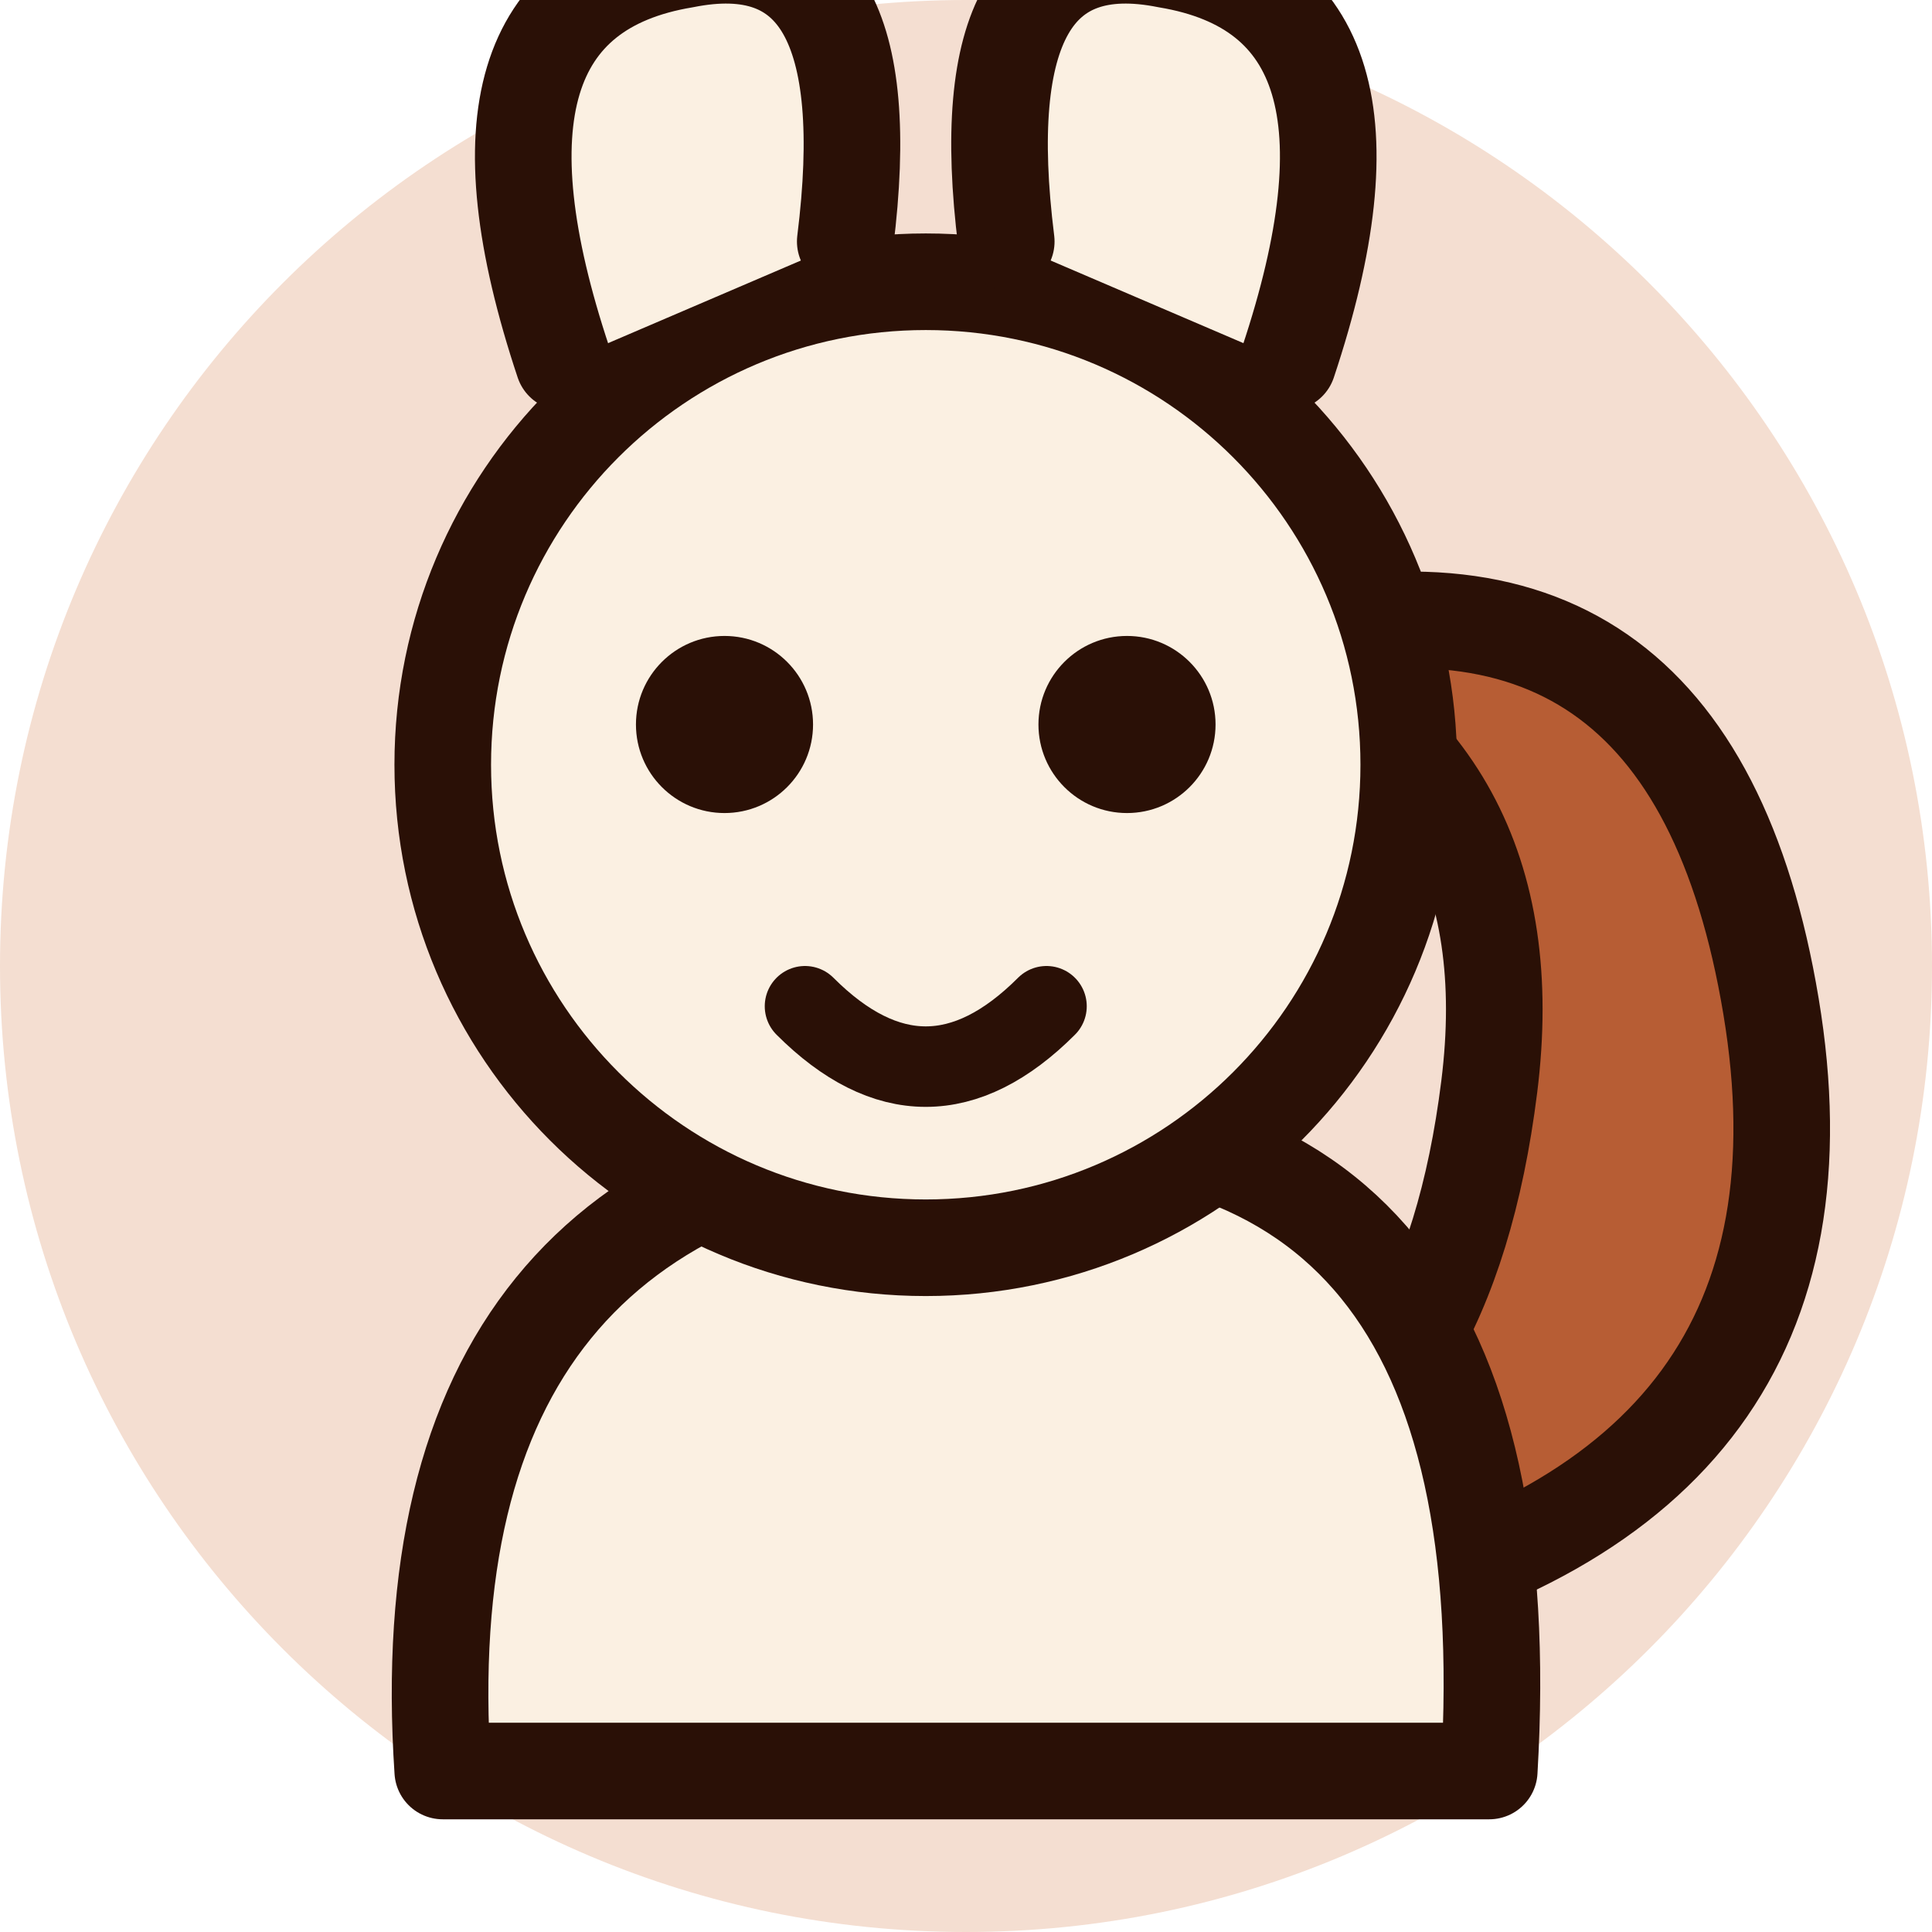
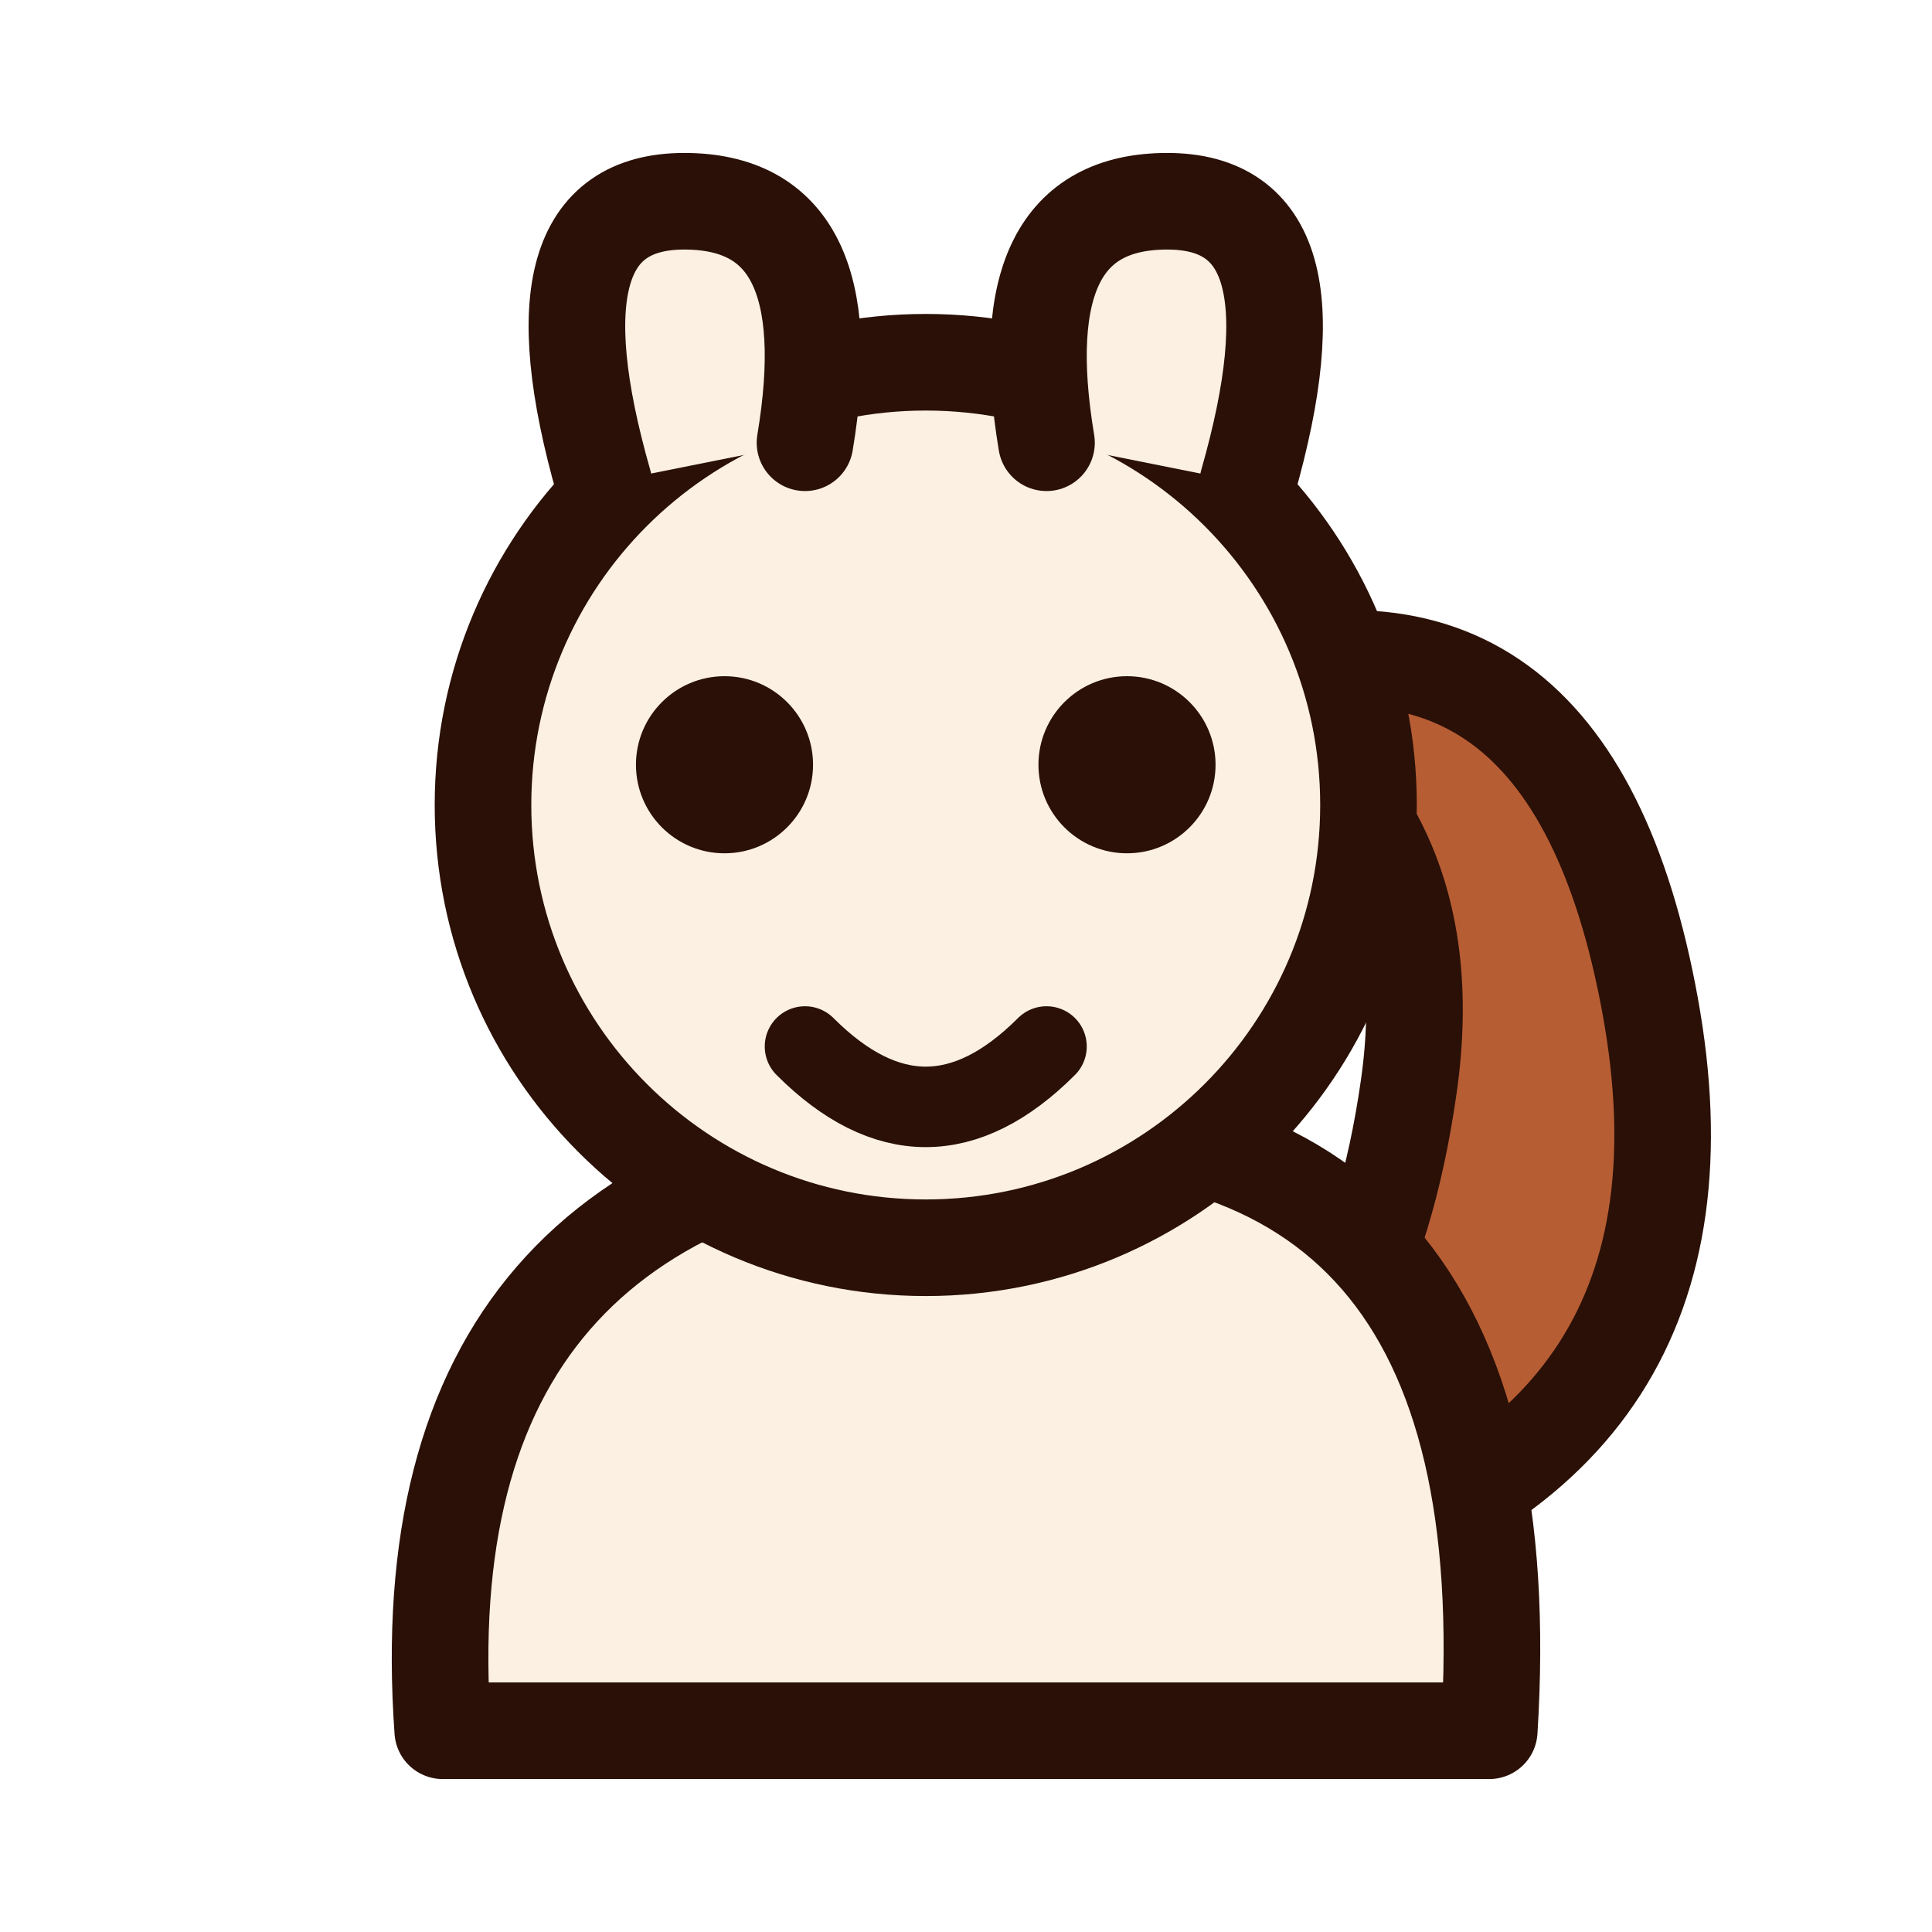
<svg xmlns="http://www.w3.org/2000/svg" viewBox="0 0 48 48" width="48" height="48" role="img" aria-label="Project Coordinator">
  <style>
-     .piko-tail { transform-origin: 34px 34px; animation: piko-flick 3s ease-in-out infinite; }
+     .piko-tail { transform-origin: 32px 38px; animation: piko-flick 3s ease-in-out infinite; }
    @keyframes piko-flick { 0%,60%,100% { transform: rotate(0deg); } 75% { transform: rotate(7deg); } }
    @media (prefers-reduced-motion: reduce) { .piko-tail { animation: none; } }
  </style>
-   <circle cx="24" cy="24" r="24" fill="#f4ded1" />
  <g stroke="#2a1006" stroke-width="2.4" stroke-linejoin="round" stroke-linecap="round">
-     <path class="piko-tail" d="M33 40 q13 -3 11 -15 q-2 -12 -13 -9 q7 3 6 11 q-1 8 -6 10 z" fill="#b75d34" />
-     <path d="M11 44 q-1-15 13-16 q14 -1 13 16 z" fill="#fbf0e2" />
-     <circle cx="23" cy="19" r="12" fill="#fbf0e2" />
-     <path d="M14 9 q-3 -9 3 -10 q5 -1 4 7" fill="#fbf0e2" />
-     <path d="M32 9 q3 -9 -3 -10 q-5 -1 -4 7" fill="#fbf0e2" />
+     <path class="piko-tail" d="M32 39 q11 -3 9 -14 q-2 -11 -11 -8 q6 3 5 10 q-1 7 -5 9 z" fill="#b75d34" />
+     <path d="M11 43 q-1-14 13-15 q14 -1 13 15 z" fill="#fbf0e2" />
+     <circle cx="23" cy="20" r="11" fill="#fbf0e2" />
+     <path d="M15 12 q-2 -7 2 -7 q4 0 3 6" fill="#fbf0e2" />
+     <path d="M31 12 q2 -7 -2 -7 q-4 0 -3 6" fill="#fbf0e2" />
  </g>
-   <circle cx="18" cy="18" r="2.2" fill="#2a1006" />
-   <circle cx="28" cy="18" r="2.2" fill="#2a1006" />
-   <path d="M20 25 q3 3 6 0" fill="none" stroke="#2a1006" stroke-width="2" stroke-linecap="round" />
+   <circle cx="18" cy="19" r="2.2" fill="#2a1006" />
+   <circle cx="28" cy="19" r="2.2" fill="#2a1006" />
+   <path d="M20 26 q3 3 6 0" fill="none" stroke="#2a1006" stroke-width="2" stroke-linecap="round" />
</svg>
